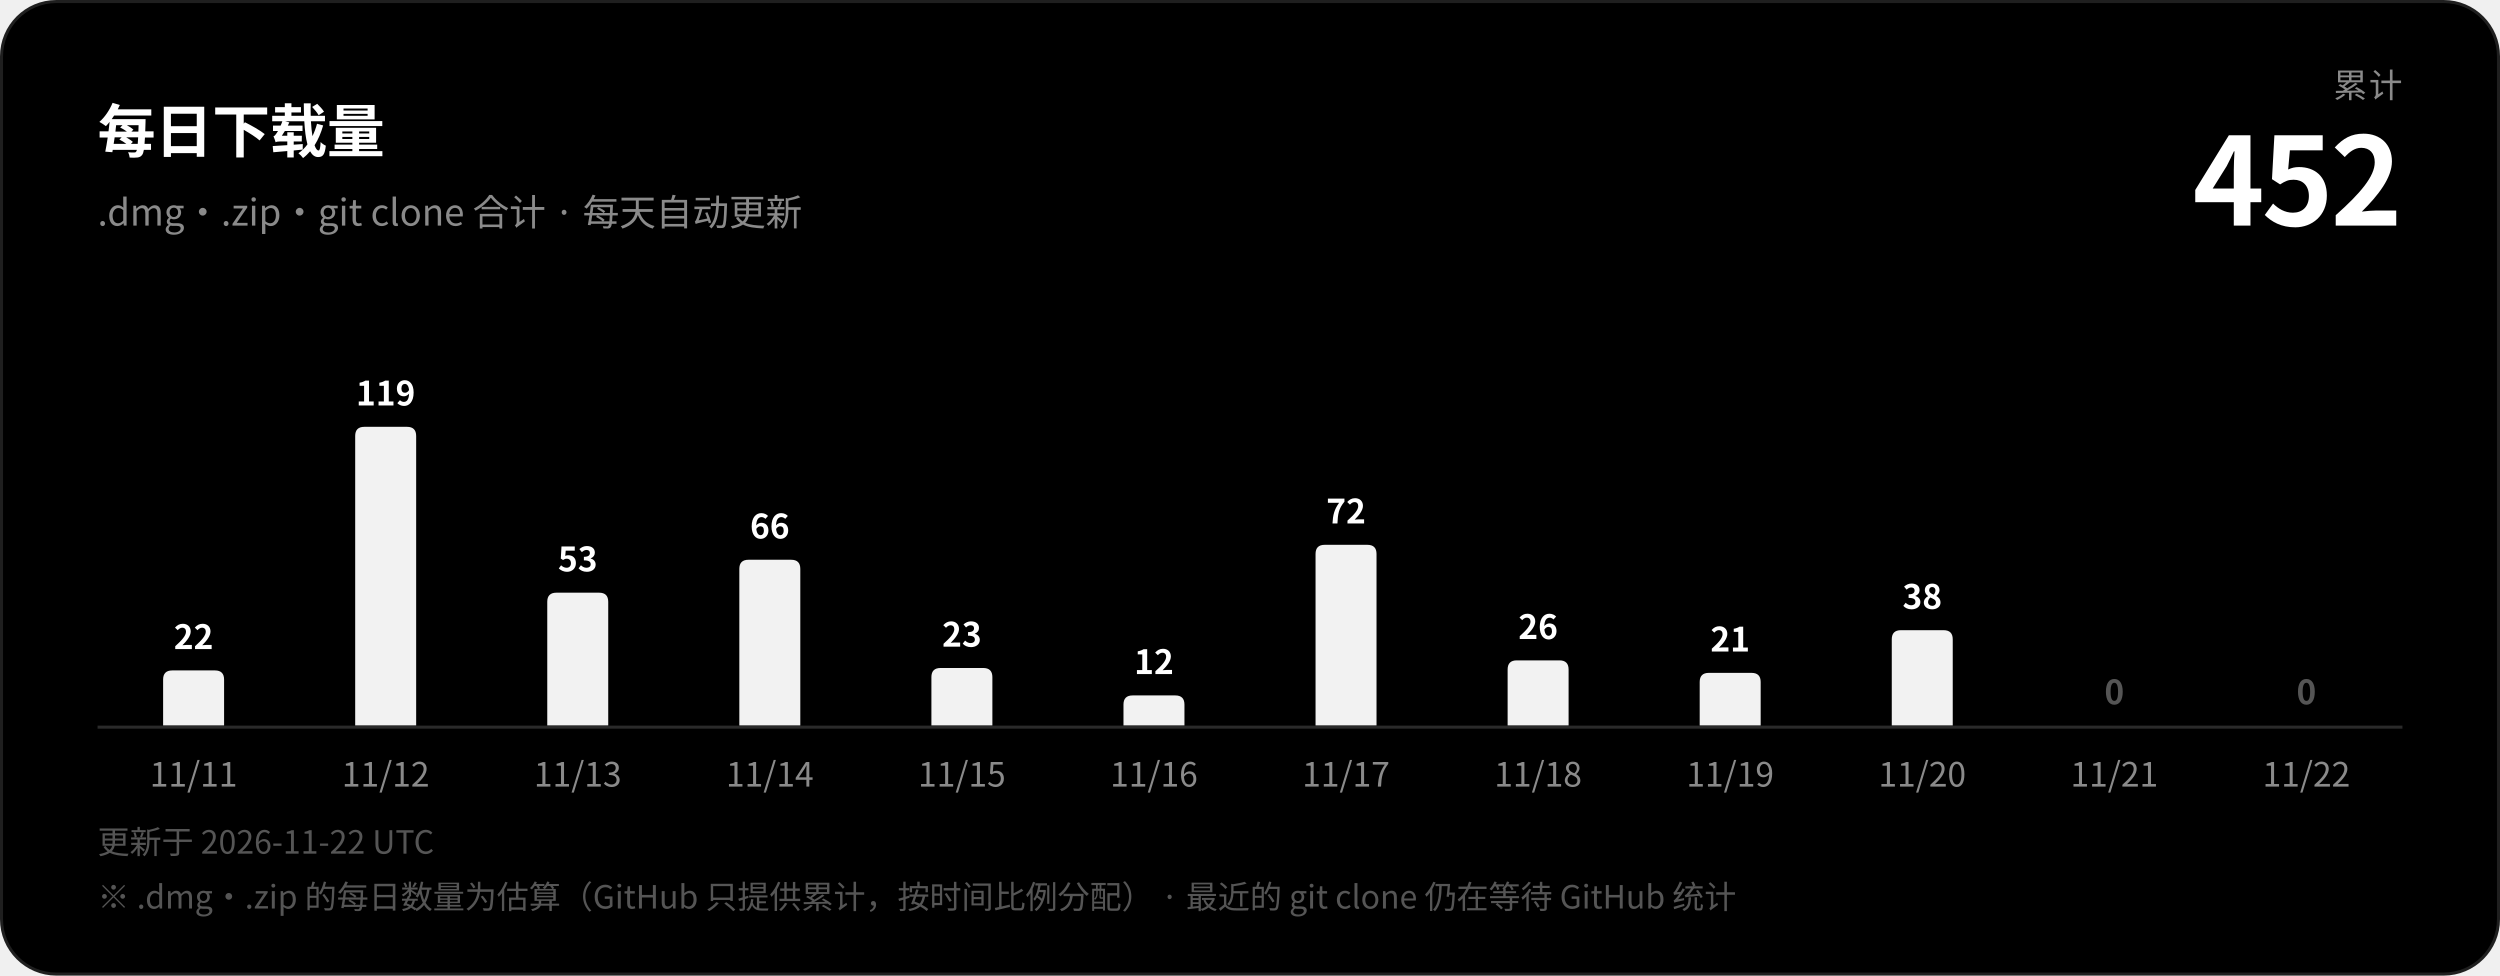
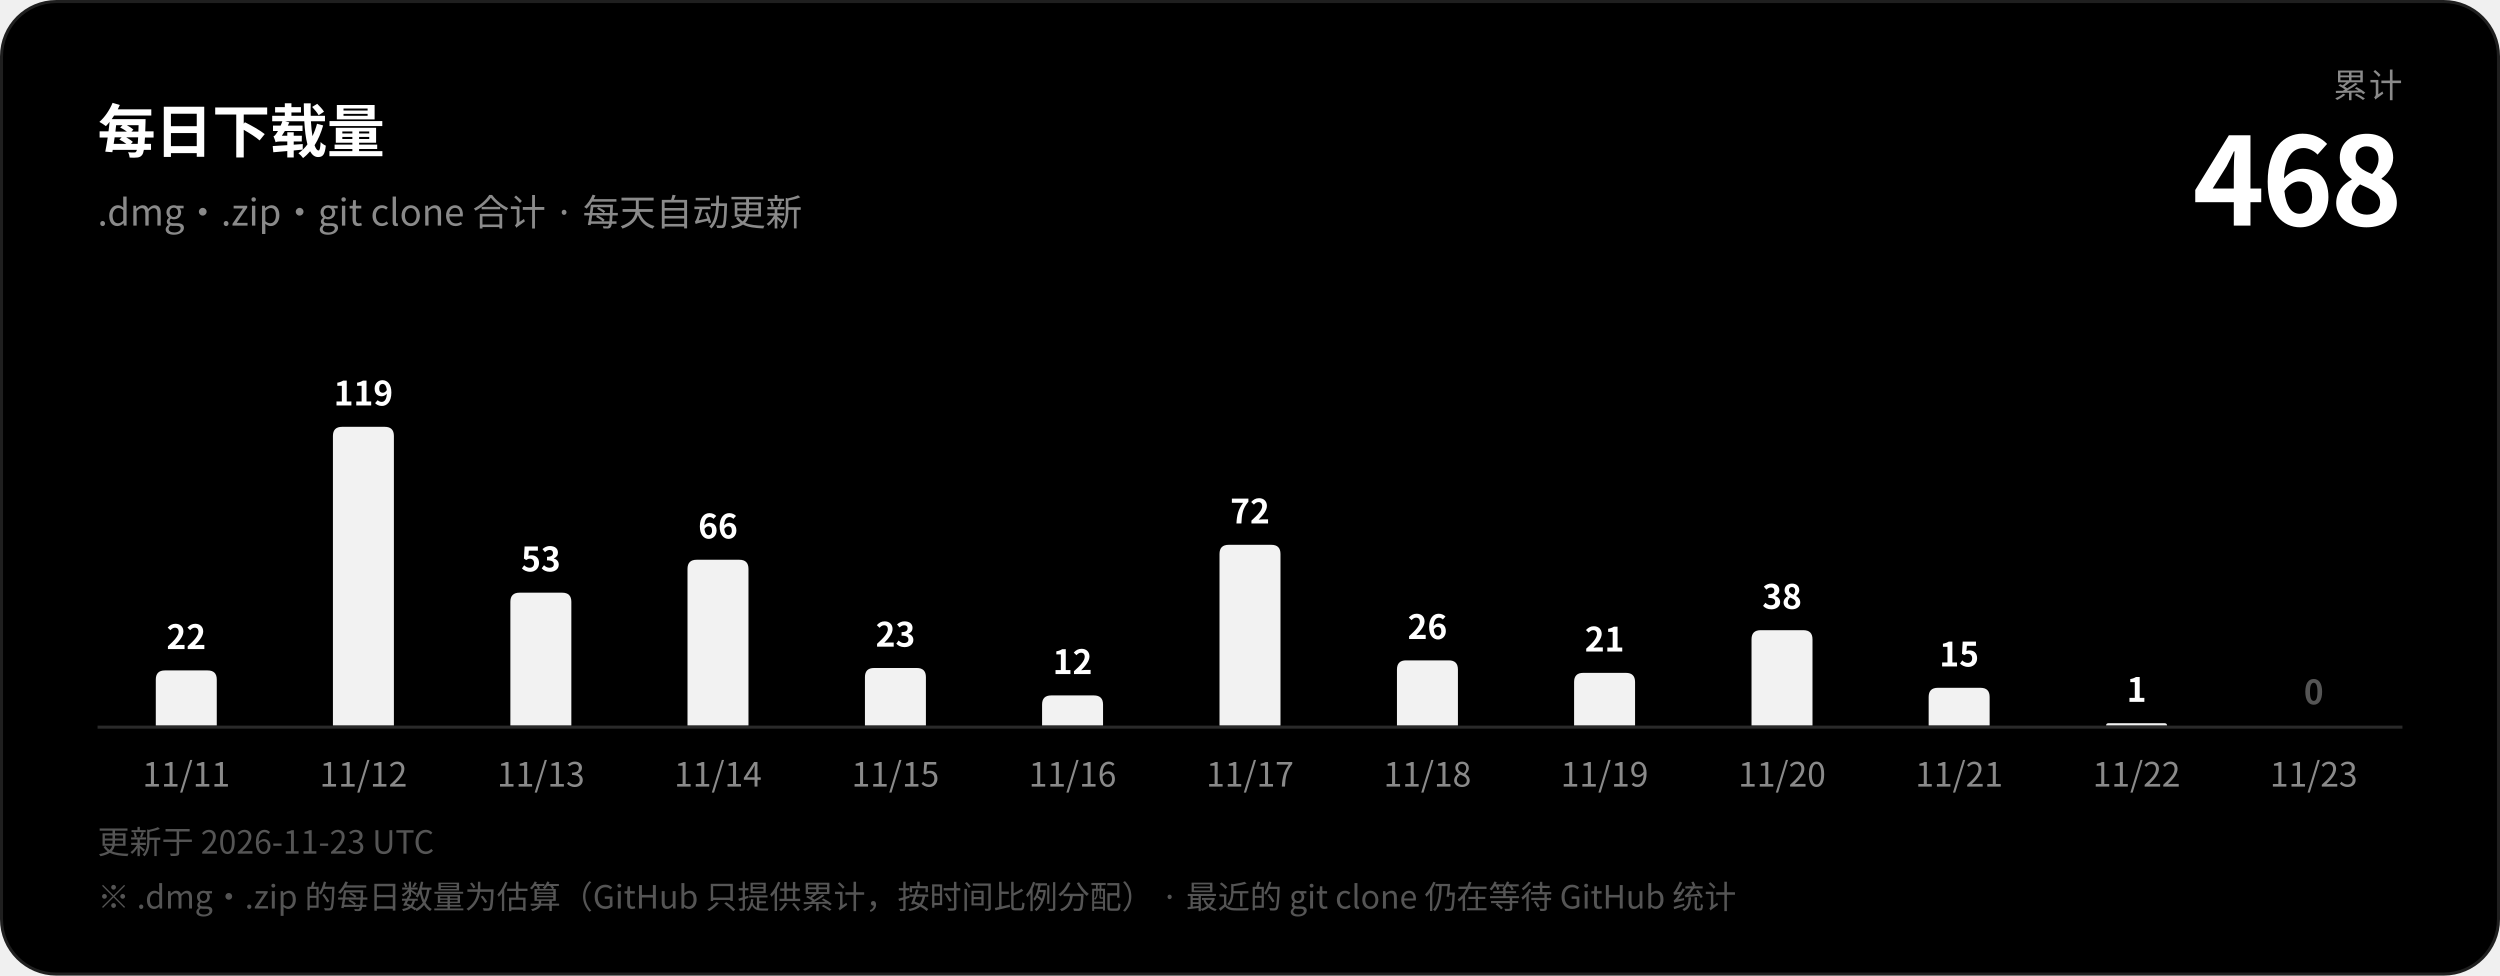
<svg xmlns="http://www.w3.org/2000/svg" width="820" height="320" viewBox="0 0 820 320" role="img" aria-label="每日下载量">
  <rect x="0.5" y="0.5" width="819" height="319" rx="18" fill="#000000" stroke="#1f1f1f" />
  <g font-family="-apple-system, BlinkMacSystemFont, 'SF Pro Display', 'Segoe UI', 'Hiragino Sans', 'Hiragino Kaku Gothic ProN', 'Noto Sans CJK JP', 'Noto Sans JP', 'PingFang SC', 'Microsoft YaHei', sans-serif" style="font-variant-numeric: tabular-nums">
    <text x="32" y="50" font-size="19" font-weight="600" fill="#ffffff" letter-spacing="-0.2">每日下载量</text>
    <text x="32" y="74" font-size="12" fill="#8a8a8a">.dmg・.zip・git clone 合计 · 每天自动更新</text>
    <text x="788" y="32" font-size="11" fill="#8a8a8a" text-anchor="end" letter-spacing="0.6">累计</text>
-     <text x="788" y="74" font-size="40" font-weight="700" fill="#ffffff" text-anchor="end" letter-spacing="-1">452</text>
-     <path d="M53.5,238.0V222.9Q53.5,219.9 56.5,219.9H70.5Q73.5,219.9 73.5,222.9V238.0Z" fill="#f2f2f2" />
-     <text x="63.5" y="212.9" font-size="11" font-weight="600" fill="#ffffff" text-anchor="middle">22</text>
-     <text x="63.5" y="258" font-size="11" fill="#8a8a8a" text-anchor="middle">11/11</text>
-     <path d="M116.5,238.0V143.0Q116.5,140.0 119.5,140.0H133.5Q136.5,140.0 136.5,143.0V238.0Z" fill="#f2f2f2" />
-     <text x="126.5" y="133.0" font-size="11" font-weight="600" fill="#ffffff" text-anchor="middle">119</text>
-     <text x="126.5" y="258" font-size="11" fill="#8a8a8a" text-anchor="middle">11/12</text>
-     <path d="M179.5,238.0V197.4Q179.5,194.4 182.5,194.4H196.5Q199.5,194.4 199.5,197.4V238.0Z" fill="#f2f2f2" />
-     <text x="189.5" y="187.4" font-size="11" font-weight="600" fill="#ffffff" text-anchor="middle">53</text>
-     <text x="189.5" y="258" font-size="11" fill="#8a8a8a" text-anchor="middle">11/13</text>
-     <path d="M242.5,238.0V186.6Q242.5,183.6 245.5,183.6H259.5Q262.5,183.6 262.5,186.6V238.0Z" fill="#f2f2f2" />
-     <text x="252.5" y="176.6" font-size="11" font-weight="600" fill="#ffffff" text-anchor="middle">66</text>
-     <text x="252.5" y="258" font-size="11" fill="#8a8a8a" text-anchor="middle">11/14</text>
-     <path d="M305.5,238.0V222.1Q305.5,219.1 308.5,219.1H322.5Q325.5,219.1 325.5,222.1V238.0Z" fill="#f2f2f2" />
-     <text x="315.5" y="212.1" font-size="11" font-weight="600" fill="#ffffff" text-anchor="middle">23</text>
-     <text x="315.5" y="258" font-size="11" fill="#8a8a8a" text-anchor="middle">11/15</text>
-     <path d="M368.5,238.0V231.1Q368.5,228.1 371.5,228.1H385.5Q388.5,228.1 388.5,231.1V238.0Z" fill="#f2f2f2" />
-     <text x="378.5" y="221.1" font-size="11" font-weight="600" fill="#ffffff" text-anchor="middle">12</text>
-     <text x="378.5" y="258" font-size="11" fill="#8a8a8a" text-anchor="middle">11/16</text>
-     <path d="M431.5,238.0V181.7Q431.5,178.7 434.5,178.7H448.5Q451.5,178.7 451.5,181.7V238.0Z" fill="#f2f2f2" />
-     <text x="441.5" y="171.7" font-size="11" font-weight="600" fill="#ffffff" text-anchor="middle">72</text>
-     <text x="441.5" y="258" font-size="11" fill="#8a8a8a" text-anchor="middle">11/17</text>
-     <path d="M494.5,238.0V219.6Q494.5,216.6 497.5,216.6H511.5Q514.5,216.6 514.5,219.6V238.0Z" fill="#f2f2f2" />
-     <text x="504.5" y="209.6" font-size="11" font-weight="600" fill="#ffffff" text-anchor="middle">26</text>
-     <text x="504.5" y="258" font-size="11" fill="#8a8a8a" text-anchor="middle">11/18</text>
-     <path d="M557.5,238.0V223.7Q557.5,220.7 560.5,220.7H574.5Q577.5,220.7 577.5,223.7V238.0Z" fill="#f2f2f2" />
-     <text x="567.5" y="213.7" font-size="11" font-weight="600" fill="#ffffff" text-anchor="middle">21</text>
-     <text x="567.5" y="258" font-size="11" fill="#8a8a8a" text-anchor="middle">11/19</text>
-     <path d="M620.5,238.0V209.7Q620.5,206.7 623.5,206.7H637.5Q640.5,206.7 640.5,209.7V238.0Z" fill="#f2f2f2" />
-     <text x="630.5" y="199.7" font-size="11" font-weight="600" fill="#ffffff" text-anchor="middle">38</text>
-     <text x="630.5" y="258" font-size="11" fill="#8a8a8a" text-anchor="middle">11/20</text>
-     <text x="693.5" y="231.0" font-size="11" font-weight="600" fill="#555555" text-anchor="middle">0</text>
-     <text x="693.5" y="258" font-size="11" fill="#8a8a8a" text-anchor="middle">11/21</text>
-     <text x="756.5" y="231.0" font-size="11" font-weight="600" fill="#555555" text-anchor="middle">0</text>
-     <text x="756.5" y="258" font-size="11" fill="#8a8a8a" text-anchor="middle">11/22</text>
+     <text x="788" y="74" font-size="40" font-weight="700" fill="#ffffff" text-anchor="end" letter-spacing="-1">468</text>
+     <path d="M51.1,238.0V222.9Q51.1,219.9 54.1,219.9H68.1Q71.1,219.9 71.1,222.9V238.0Z" fill="#f2f2f2" />
+     <text x="61.1" y="212.9" font-size="11" font-weight="600" fill="#ffffff" text-anchor="middle">22</text>
+     <text x="61.1" y="258" font-size="11" fill="#8a8a8a" text-anchor="middle">11/11</text>
+     <path d="M109.2,238.0V143.0Q109.2,140.0 112.2,140.0H126.2Q129.2,140.0 129.2,143.0V238.0Z" fill="#f2f2f2" />
+     <text x="119.2" y="133.0" font-size="11" font-weight="600" fill="#ffffff" text-anchor="middle">119</text>
+     <text x="119.2" y="258" font-size="11" fill="#8a8a8a" text-anchor="middle">11/12</text>
+     <path d="M167.4,238.0V197.4Q167.4,194.4 170.4,194.4H184.4Q187.4,194.4 187.4,197.4V238.0Z" fill="#f2f2f2" />
+     <text x="177.4" y="187.4" font-size="11" font-weight="600" fill="#ffffff" text-anchor="middle">53</text>
+     <text x="177.4" y="258" font-size="11" fill="#8a8a8a" text-anchor="middle">11/13</text>
+     <path d="M225.5,238.0V186.6Q225.5,183.6 228.5,183.6H242.5Q245.5,183.6 245.5,186.6V238.0Z" fill="#f2f2f2" />
+     <text x="235.5" y="176.6" font-size="11" font-weight="600" fill="#ffffff" text-anchor="middle">66</text>
+     <text x="235.5" y="258" font-size="11" fill="#8a8a8a" text-anchor="middle">11/14</text>
+     <path d="M283.7,238.0V222.1Q283.7,219.1 286.7,219.1H300.7Q303.7,219.1 303.7,222.1V238.0Z" fill="#f2f2f2" />
+     <text x="293.7" y="212.1" font-size="11" font-weight="600" fill="#ffffff" text-anchor="middle">23</text>
+     <text x="293.7" y="258" font-size="11" fill="#8a8a8a" text-anchor="middle">11/15</text>
+     <path d="M341.8,238.0V231.1Q341.8,228.1 344.8,228.1H358.8Q361.8,228.1 361.8,231.1V238.0Z" fill="#f2f2f2" />
+     <text x="351.8" y="221.1" font-size="11" font-weight="600" fill="#ffffff" text-anchor="middle">12</text>
+     <text x="351.8" y="258" font-size="11" fill="#8a8a8a" text-anchor="middle">11/16</text>
+     <path d="M400.0,238.0V181.7Q400.0,178.7 403.0,178.7H417.0Q420.0,178.7 420.0,181.7V238.0Z" fill="#f2f2f2" />
+     <text x="410.0" y="171.7" font-size="11" font-weight="600" fill="#ffffff" text-anchor="middle">72</text>
+     <text x="410.0" y="258" font-size="11" fill="#8a8a8a" text-anchor="middle">11/17</text>
+     <path d="M458.2,238.0V219.6Q458.2,216.6 461.2,216.6H475.2Q478.2,216.6 478.2,219.6V238.0Z" fill="#f2f2f2" />
+     <text x="468.2" y="209.6" font-size="11" font-weight="600" fill="#ffffff" text-anchor="middle">26</text>
+     <text x="468.2" y="258" font-size="11" fill="#8a8a8a" text-anchor="middle">11/18</text>
+     <path d="M516.3,238.0V223.7Q516.3,220.7 519.3,220.7H533.3Q536.3,220.7 536.3,223.7V238.0Z" fill="#f2f2f2" />
+     <text x="526.3" y="213.7" font-size="11" font-weight="600" fill="#ffffff" text-anchor="middle">21</text>
+     <text x="526.3" y="258" font-size="11" fill="#8a8a8a" text-anchor="middle">11/19</text>
+     <path d="M574.5,238.0V209.7Q574.5,206.7 577.5,206.7H591.5Q594.5,206.7 594.5,209.7V238.0Z" fill="#f2f2f2" />
+     <text x="584.5" y="199.7" font-size="11" font-weight="600" fill="#ffffff" text-anchor="middle">38</text>
+     <text x="584.5" y="258" font-size="11" fill="#8a8a8a" text-anchor="middle">11/20</text>
+     <path d="M632.6,238.0V228.6Q632.6,225.6 635.6,225.6H649.6Q652.6,225.6 652.6,228.6V238.0Z" fill="#f2f2f2" />
+     <text x="642.6" y="218.6" font-size="11" font-weight="600" fill="#ffffff" text-anchor="middle">15</text>
+     <text x="642.6" y="258" font-size="11" fill="#8a8a8a" text-anchor="middle">11/21</text>
+     <path d="M690.8,238.0V238.0Q690.8,237.2 691.6,237.2H709.9Q710.8,237.2 710.8,238.0V238.0Z" fill="#f2f2f2" />
+     <text x="700.8" y="230.2" font-size="11" font-weight="600" fill="#ffffff" text-anchor="middle">1</text>
+     <text x="700.8" y="258" font-size="11" fill="#8a8a8a" text-anchor="middle">11/22</text>
+     <text x="758.9" y="231.0" font-size="11" font-weight="600" fill="#555555" text-anchor="middle">0</text>
+     <text x="758.9" y="258" font-size="11" fill="#8a8a8a" text-anchor="middle">11/23</text>
    <line x1="32" y1="238.5" x2="788" y2="238.5" stroke="#2a2a2a" stroke-width="1" />
-     <text x="32" y="280" font-size="10.5" fill="#555555">更新于 2026-11-22 UTC</text>
+     <text x="32" y="280" font-size="10.5" fill="#555555">更新于 2026-11-23 UTC</text>
    <text x="32" y="298" font-size="10.5" fill="#555555">※ .dmg・.zip 的每日数量为估算（GitHub 只提供累计，按时间比例分配） · 最近的 git clone 仍在等待 GitHub 统计</text>
  </g>
</svg>
